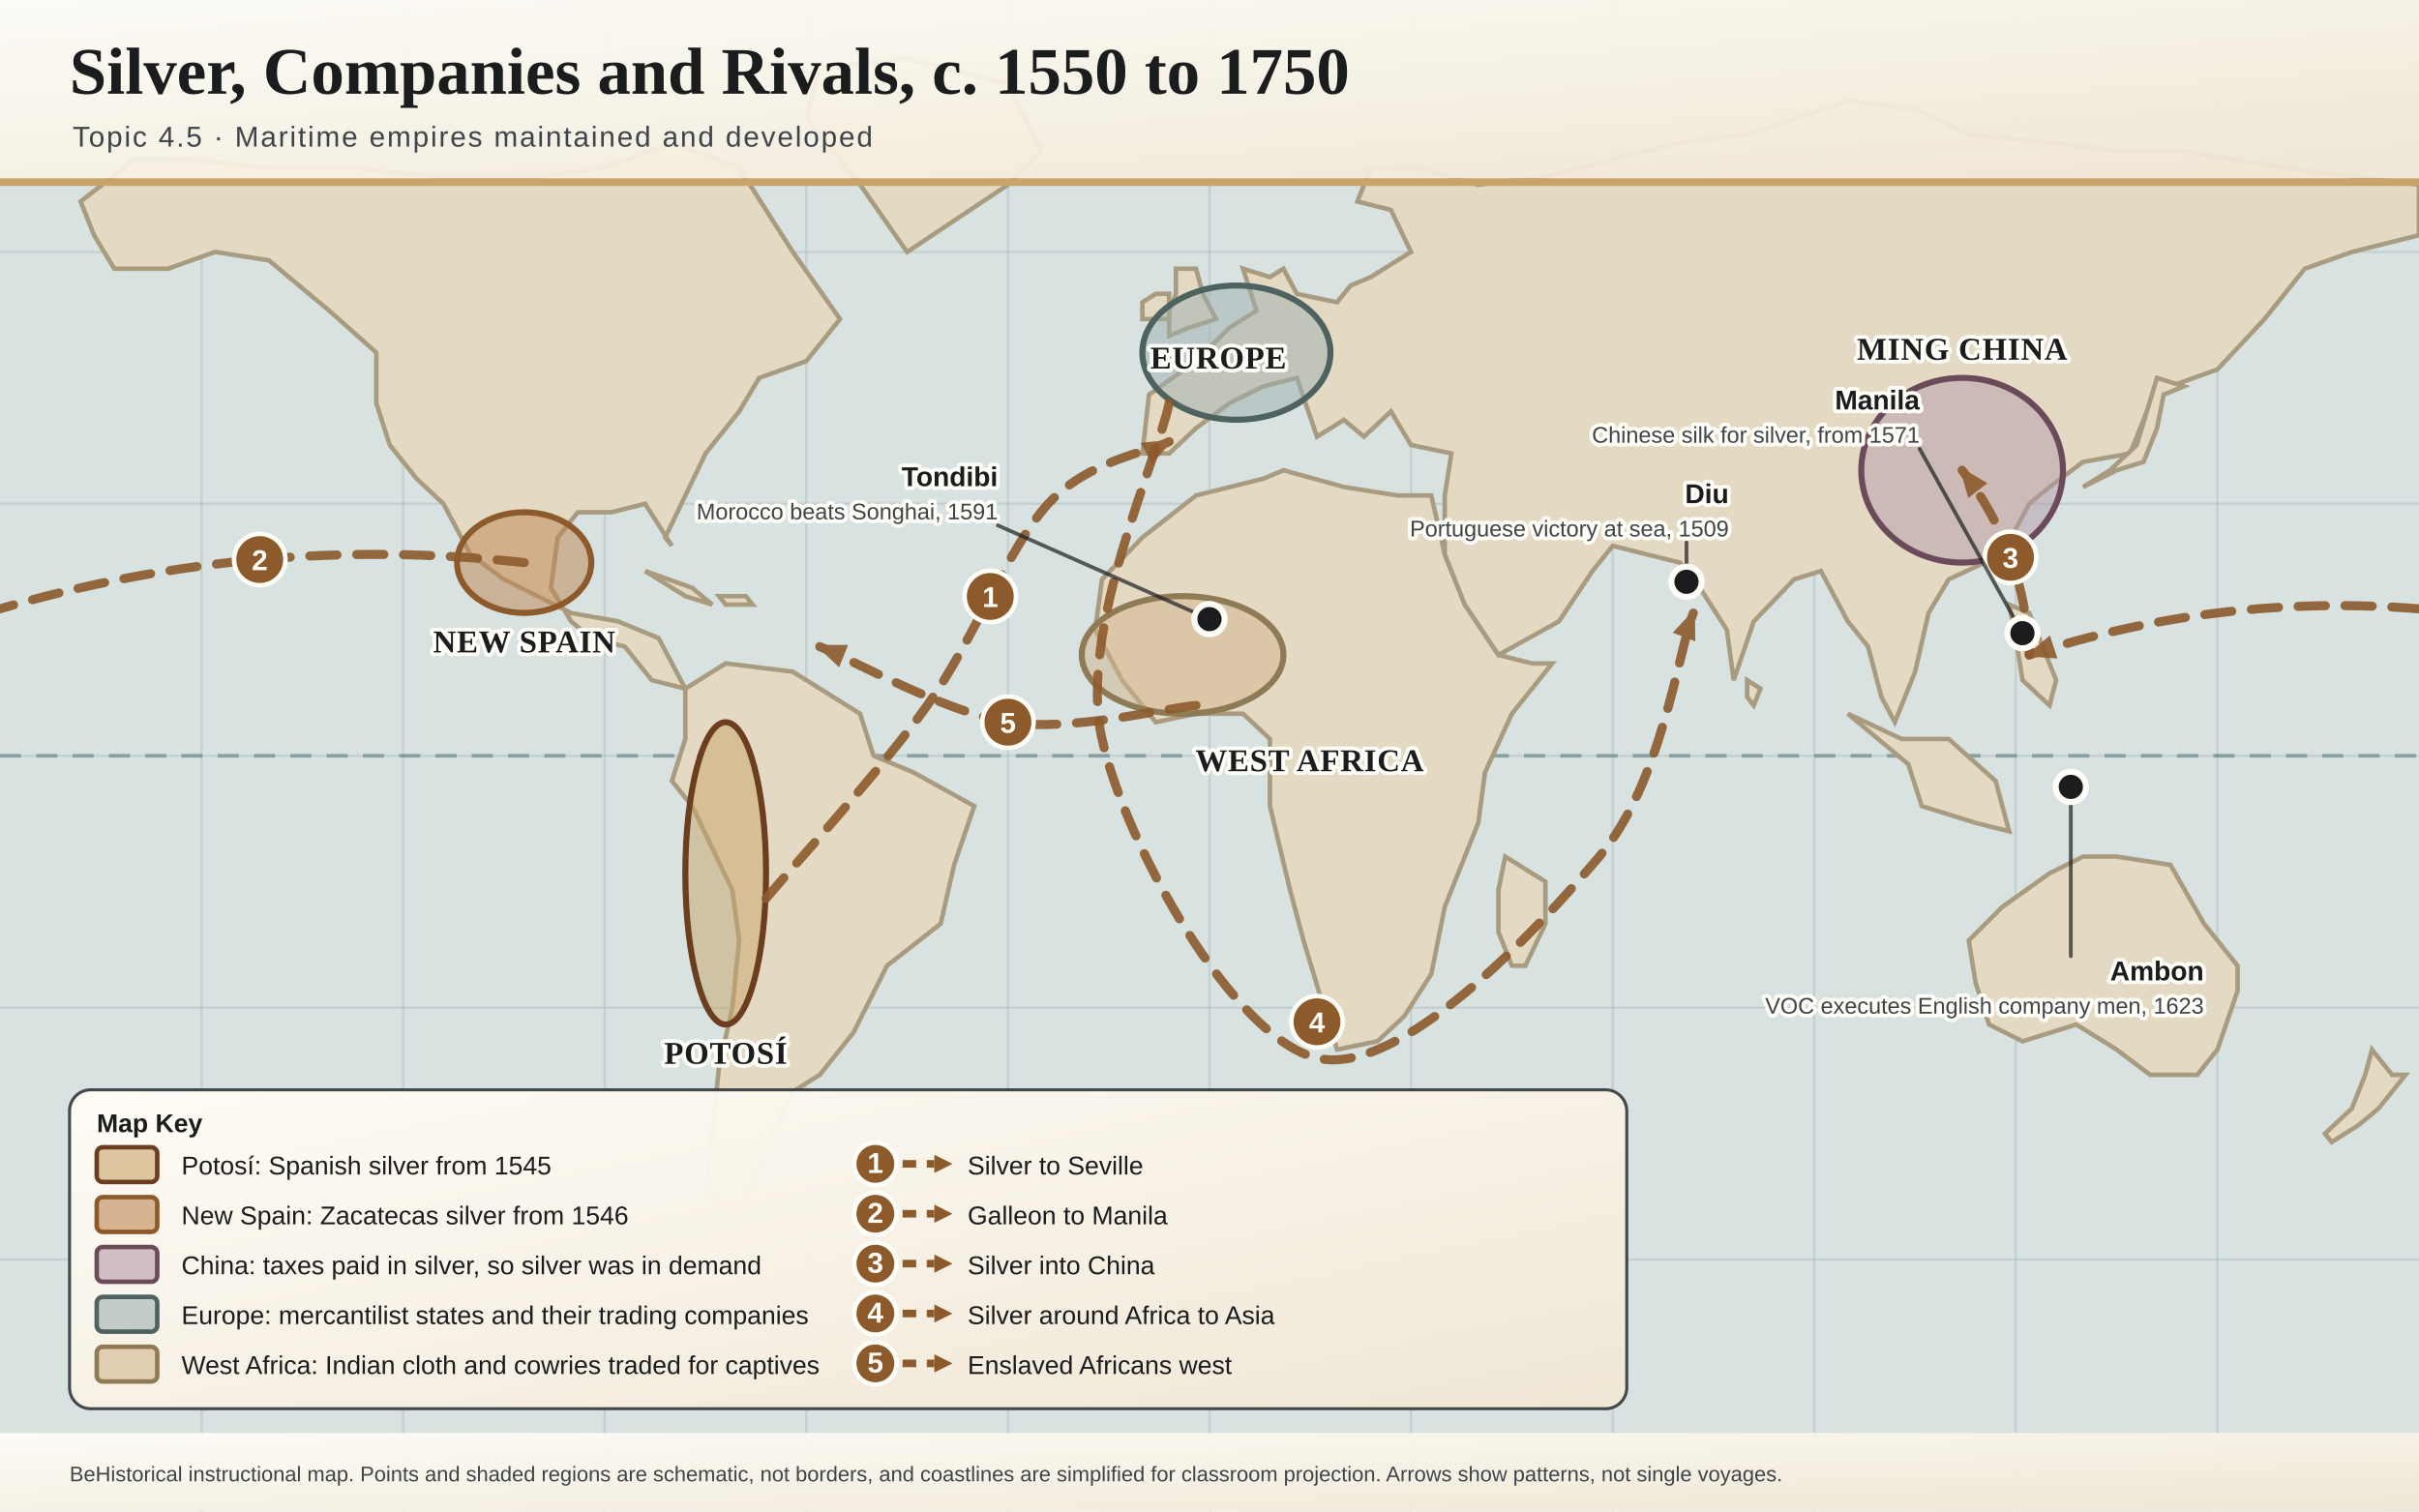
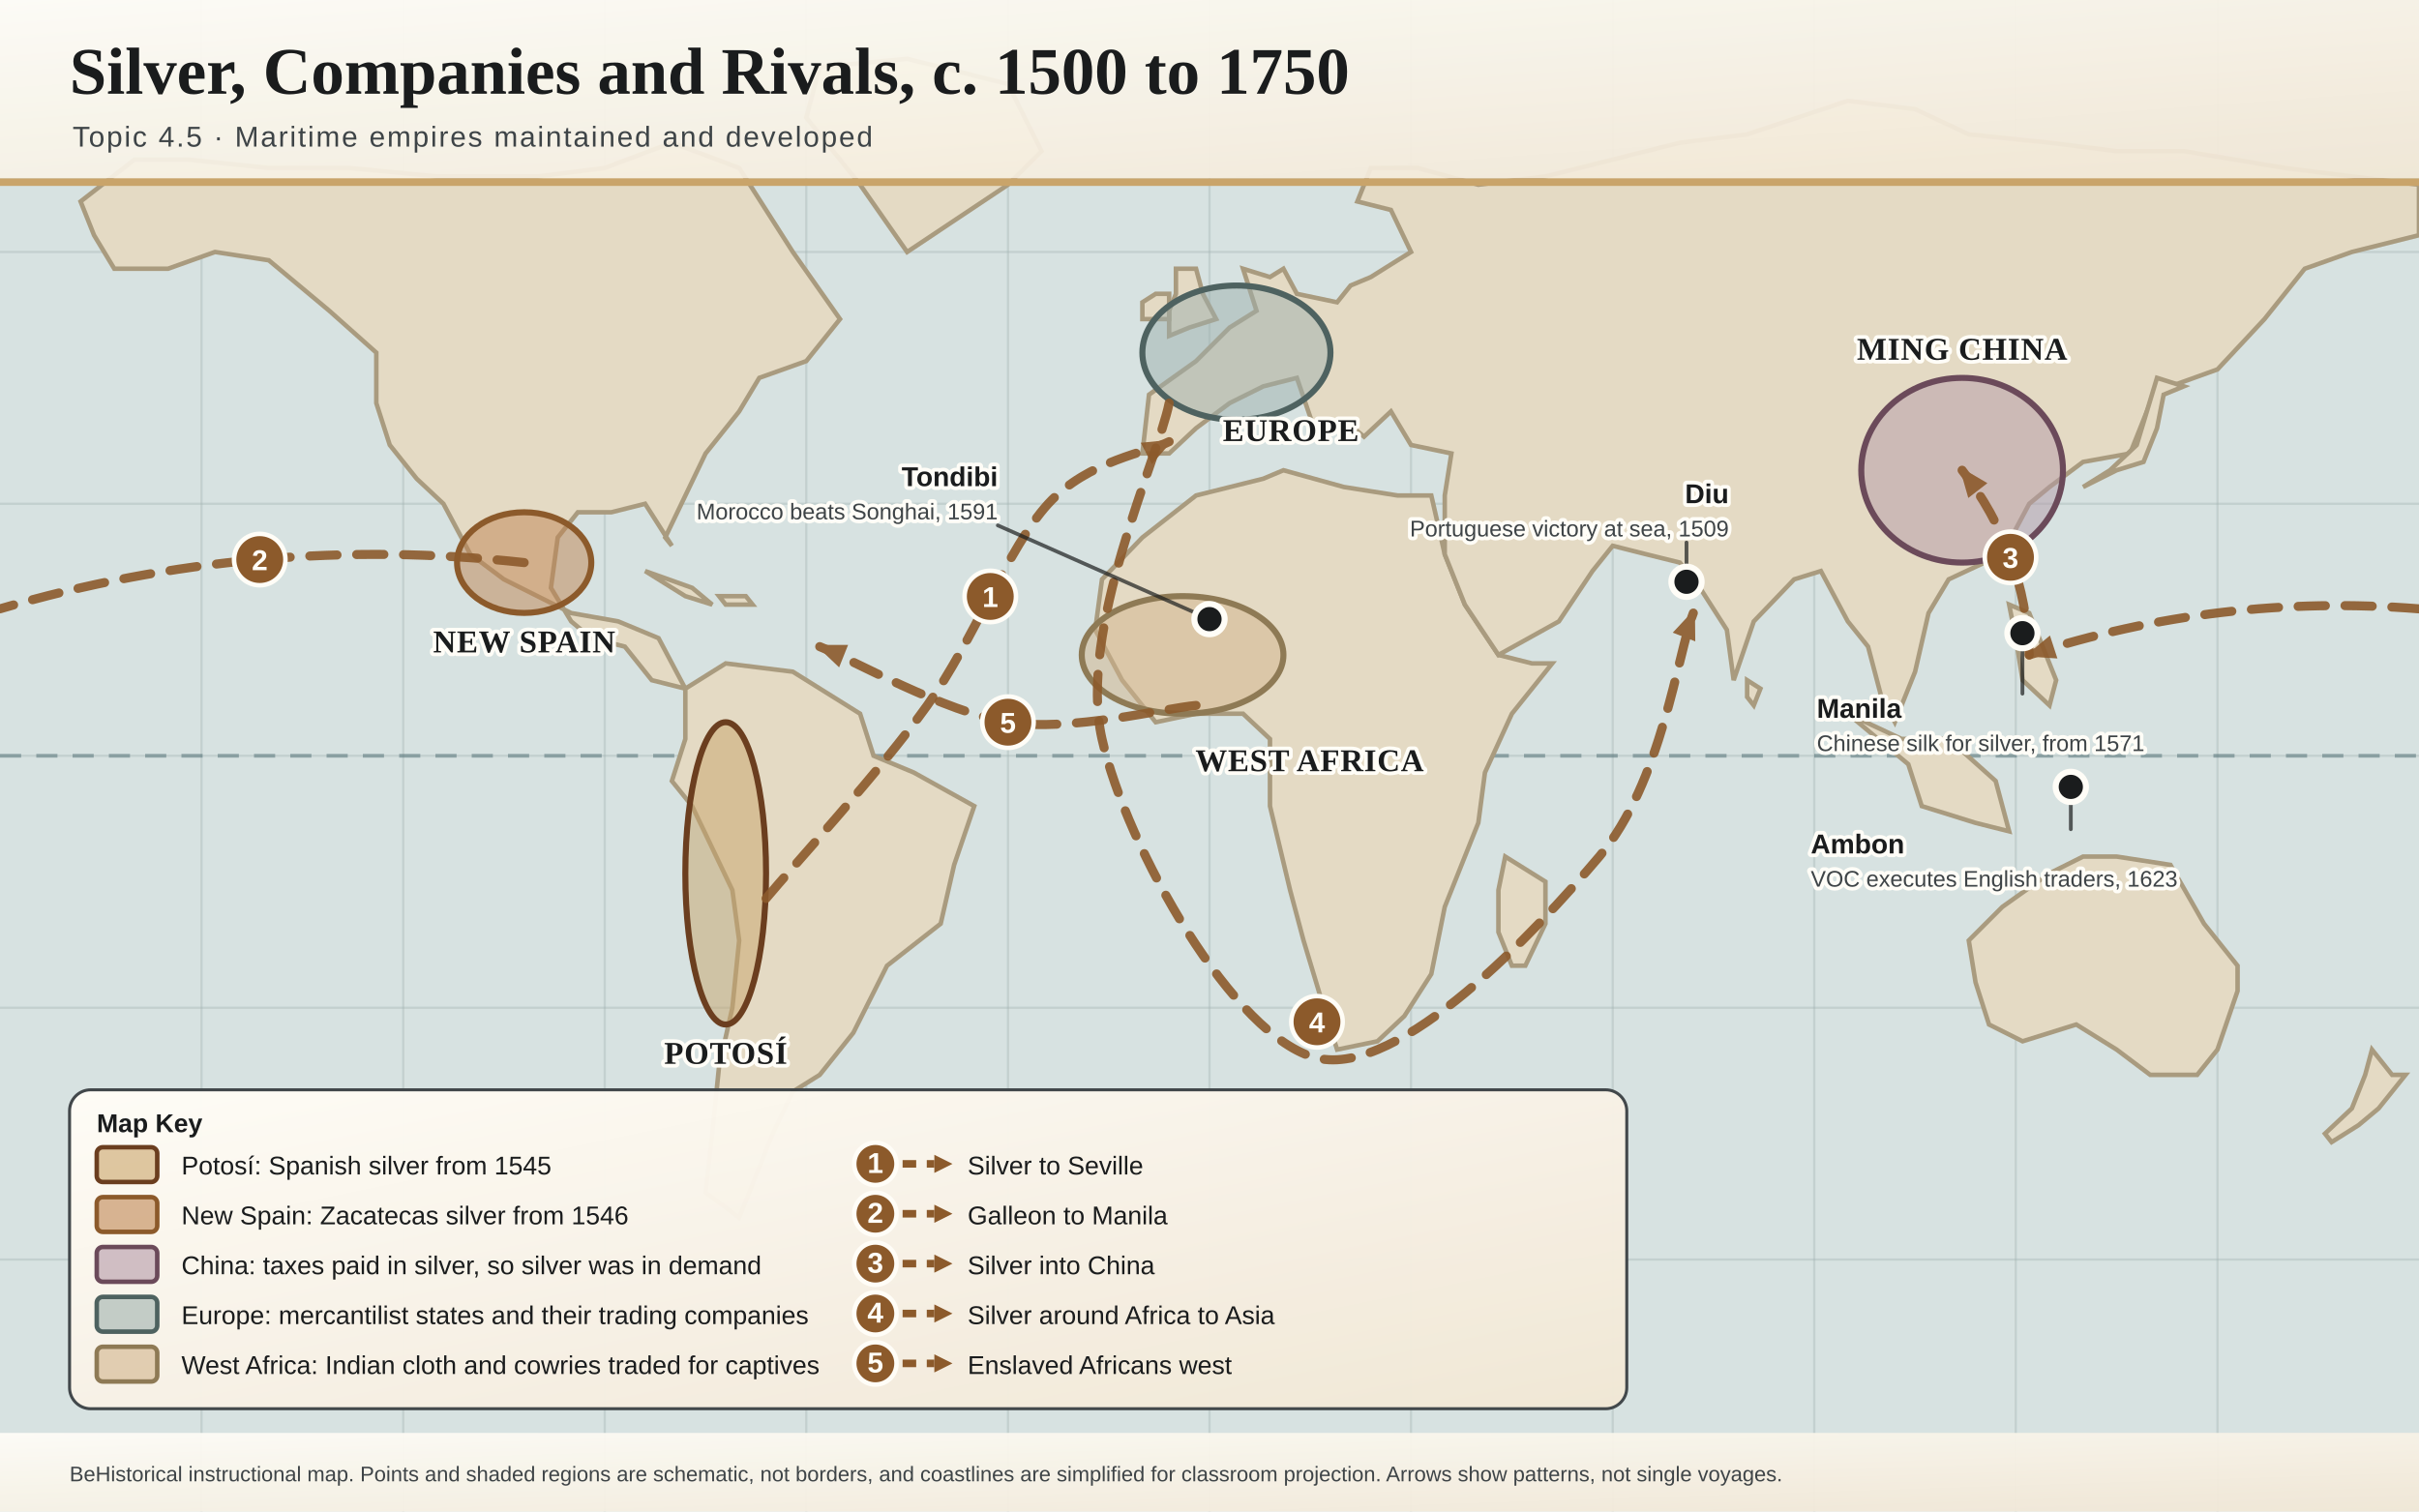
<svg xmlns="http://www.w3.org/2000/svg" width="1600" height="1000" viewBox="0 0 1600 1000" preserveAspectRatio="xMidYMid meet" role="img" aria-labelledby="map-title map-desc">
  <defs>
    <linearGradient id="paper" x1="0" x2="1" y1="0" y2="1">
      <stop offset="0" stop-color="#FFFDF7" />
      <stop offset="1" stop-color="#F1E7D5" />
    </linearGradient>
    <marker id="arrow" markerWidth="20" markerHeight="16" refX="17" refY="8" orient="auto" markerUnits="userSpaceOnUse">
      <path d="M0,0 L20,8 L0,16 Z" fill="#8C5A2B" />
    </marker>
    <style>
      .title{font-family:Georgia,'Times New Roman',serif;font-weight:700;font-size:44px;fill:#1A1C1D}
      .subtitle{font-family:Arial,Helvetica,sans-serif;font-size:19px;fill:#3E4447;letter-spacing:1.2px;text-transform:uppercase}
      .region{font-family:Georgia,'Times New Roman',serif;font-weight:700;font-size:21px;letter-spacing:.5px}
      .place{font-family:Arial,Helvetica,sans-serif;font-weight:700;font-size:18px;fill:#1A1C1D}
      .placenote{font-family:Arial,Helvetica,sans-serif;font-size:15px;fill:#3E4447}
      .small{font-family:Arial,Helvetica,sans-serif;font-size:17px;fill:#1A1C1D}
      .tiny{font-family:Arial,Helvetica,sans-serif;font-size:14px;fill:#3E4447}
      .badgenum{font-family:Arial,Helvetica,sans-serif;font-weight:700;font-size:19px;fill:#FFFDF7}
      .badge{fill:#8C5A2B;stroke:#FFFDF7;stroke-width:3}
      .halo{paint-order:stroke;stroke:#FFFDF7;stroke-width:5;stroke-linejoin:round}
      .city{fill:#1A1C1D;stroke:#FFFDF7;stroke-width:4}
      .leader{stroke:#1A1C1D;stroke-width:2.5;stroke-linecap:round;opacity:.7}
      .flow{fill:none;stroke:#8C5A2B;stroke-width:6;stroke-linecap:round;opacity:.9}
      #land path{fill:#E4DAC4;stroke:#A99B7F;stroke-width:3}
      #graticule line{stroke:#9FB0AE;stroke-width:1.5;opacity:.35}
    </style>
  </defs>
  <rect width="1600" height="1000" fill="#D7E2E1" />
  <g id="graticule">
    <line x1="133.3" y1="0" x2="133.3" y2="1000" />
    <line x1="266.7" y1="0" x2="266.7" y2="1000" />
    <line x1="400.0" y1="0" x2="400.0" y2="1000" />
    <line x1="533.3" y1="0" x2="533.3" y2="1000" />
    <line x1="666.7" y1="0" x2="666.7" y2="1000" />
    <line x1="800.0" y1="0" x2="800.0" y2="1000" />
    <line x1="933.3" y1="0" x2="933.3" y2="1000" />
    <line x1="1066.7" y1="0" x2="1066.7" y2="1000" />
    <line x1="1200.0" y1="0" x2="1200.0" y2="1000" />
    <line x1="1333.3" y1="0" x2="1333.3" y2="1000" />
    <line x1="1466.7" y1="0" x2="1466.7" y2="1000" />
    <line x1="0" y1="833.3" x2="1600" y2="833.3" />
    <line x1="0" y1="666.7" x2="1600" y2="666.7" />
    <line x1="0" y1="500.0" x2="1600" y2="500.0" />
    <line x1="0" y1="333.3" x2="1600" y2="333.3" />
    <line x1="0" y1="166.7" x2="1600" y2="166.7" />
  </g>
  <line x1="0" y1="500.0" x2="1600" y2="500.0" stroke="#4E6B72" stroke-width="2.5" stroke-dasharray="14 10" opacity=".5" />
  <g id="land">
    <path id="land-greenland" d="M600.0,166.7 L666.7,122.2 L688.9,100.0 L666.7,55.6 L600.0,38.9 L542.2,44.4 L533.3,77.8 L568.9,122.2 L600.0,166.7 Z" />
    <path id="land-northAmerica" d="M53.3,133.3 L88.9,105.6 L124.4,105.6 L177.8,111.1 L231.1,111.1 L288.9,116.7 L355.6,116.7 L400.0,111.1 L444.4,94.4 L488.9,111.1 L524.4,166.7 L555.6,211.1 L533.3,238.9 L502.2,250.0 L488.9,272.2 L466.7,300.0 L440.0,355.6 L444.4,361.1 L426.7,333.3 L404.4,338.9 L382.2,338.9 L368.9,355.6 L364.4,388.9 L377.8,411.1 L391.1,422.2 L413.3,427.8 L431.1,450.0 L453.3,455.6 L435.6,422.2 L408.9,411.1 L377.8,405.6 L333.3,383.3 L311.1,366.7 L293.3,333.3 L275.6,316.7 L257.8,294.4 L248.9,266.7 L248.9,233.3 L217.8,205.6 L177.8,172.2 L142.2,166.7 L111.1,177.8 L75.6,177.8 L62.2,155.6 L53.3,133.3 Z" />
    <path id="land-southAmerica" d="M453.3,455.6 L480.0,438.9 L524.4,444.4 L568.9,472.2 L577.8,500.0 L604.4,511.1 L644.4,533.3 L631.1,572.2 L622.2,611.1 L586.7,638.9 L564.4,683.3 L542.2,711.1 L524.4,722.2 L511.1,750.0 L497.8,783.3 L488.9,805.6 L466.7,788.9 L471.1,750.0 L475.6,705.6 L484.4,666.7 L488.9,622.2 L484.4,588.9 L457.8,533.3 L444.4,516.7 L453.3,488.9 L453.3,455.6 Z" />
    <path id="land-africa" d="M724.4,416.7 L728.9,383.3 L755.6,355.6 L791.1,327.8 L835.6,316.7 L848.9,311.1 L888.9,322.2 L924.4,327.8 L946.7,327.8 L955.6,366.7 L968.9,400.0 L991.1,433.3 L1013.3,438.9 L1026.7,438.9 L1000.0,472.2 L982.2,511.1 L977.8,544.4 L955.6,600.0 L946.7,644.4 L928.9,672.2 L911.1,688.9 L884.4,694.4 L875.6,666.7 L862.2,622.2 L853.3,588.9 L840.0,533.3 L840.0,488.9 L822.2,472.2 L791.1,472.2 L764.4,477.8 L742.2,450.0 L724.4,416.7 Z" />
    <path id="land-eurasia" d="M755.6,300.0 L760.0,261.1 L791.1,238.9 L813.3,216.7 L831.1,205.6 L822.2,177.8 L840.0,183.3 L848.9,177.8 L857.8,194.4 L884.4,200.0 L893.3,188.9 L906.7,183.3 L924.4,172.2 L933.3,166.7 L920.0,138.9 L897.8,133.3 L906.7,111.1 L937.8,111.1 L977.8,122.2 L1022.2,116.7 L1066.7,105.6 L1111.1,94.4 L1155.6,88.9 L1222.2,66.7 L1266.7,72.2 L1302.2,88.9 L1355.6,94.4 L1400.0,100.0 L1444.4,100.0 L1511.1,111.1 L1555.6,116.7 L1600.0,122.2 L1600.0,155.6 L1555.6,166.7 L1524.4,177.8 L1497.8,211.1 L1466.7,244.4 L1435.6,255.6 L1422.2,266.7 L1408.9,300.0 L1377.8,305.6 L1355.6,322.2 L1342.2,333.3 L1324.4,366.7 L1288.9,383.3 L1275.6,405.6 L1266.7,444.4 L1253.3,477.8 L1244.4,461.1 L1235.6,427.8 L1222.2,411.1 L1204.4,377.8 L1186.7,383.3 L1160.0,411.1 L1146.7,450.0 L1142.2,416.7 L1124.4,388.9 L1111.1,372.2 L1088.9,366.7 L1066.7,361.1 L1053.3,377.8 L1031.1,411.1 L991.1,433.3 L968.9,400.0 L955.6,366.7 L955.6,327.8 L960.0,300.0 L933.3,294.4 L920.0,272.2 L902.2,288.9 L888.9,277.8 L871.1,288.9 L857.8,250.0 L835.6,255.6 L813.3,266.7 L791.1,283.3 L773.3,300.0 L755.6,300.0 Z" />
    <path id="land-britain" d="M773.3,222.2 L786.7,216.7 L804.4,211.1 L795.6,194.4 L791.1,177.8 L777.8,177.8 L777.8,194.4 L773.3,205.6 L773.3,222.2 Z" />
    <path id="land-ireland" d="M755.6,211.1 L773.3,211.1 L773.3,194.4 L764.4,194.4 L755.6,200.0 L755.6,211.1 Z" />
    <path id="land-japan" d="M1377.8,322.2 L1400.0,311.1 L1417.8,305.6 L1426.7,283.3 L1431.1,261.1 L1444.4,255.6 L1426.7,250.0 L1413.3,294.4 L1395.6,311.1 L1377.8,322.2 Z" />
    <path id="land-indonesia" d="M1222.2,472.2 L1262.2,505.6 L1271.1,533.3 L1306.7,544.4 L1328.9,550.0 L1320.0,516.7 L1288.9,488.9 L1257.8,488.9 L1222.2,472.2 Z" />
    <path id="land-philippines" d="M1328.9,400.0 L1342.2,405.6 L1351.1,427.8 L1360.0,450.0 L1355.6,466.7 L1337.8,450.0 L1333.3,422.2 L1328.9,400.0 Z" />
    <path id="land-australia" d="M1302.2,622.2 L1306.7,650.0 L1315.6,677.8 L1337.8,688.9 L1373.3,677.8 L1400.0,694.4 L1422.2,711.1 L1453.3,711.1 L1466.7,694.4 L1480.0,655.6 L1480.0,638.9 L1457.8,611.1 L1435.6,572.2 L1400.0,566.7 L1377.8,566.7 L1355.6,577.8 L1324.4,600.0 L1302.2,622.2 Z" />
    <path id="land-newZealand" d="M1568.9,694.4 L1582.2,711.1 L1591.1,711.1 L1573.3,733.3 L1560.0,744.4 L1542.2,755.6 L1537.8,750.0 L1555.6,733.3 L1564.4,711.1 L1568.9,694.4 Z" />
    <path id="land-madagascar" d="M995.6,566.7 L1022.2,583.3 L1022.2,611.1 L1008.9,638.9 L1000.0,638.9 L991.1,616.7 L991.1,588.9 L995.6,566.7 Z" />
    <path id="land-cuba" d="M426.7,377.8 L457.8,388.9 L471.1,400.0 L453.3,394.4 L426.7,377.8 Z" />
    <path id="land-hispaniola" d="M475.6,394.4 L493.3,394.4 L497.8,400.0 L480.0,400.0 L475.6,394.4 Z" />
    <path id="land-sriLanka" d="M1155.6,450.0 L1164.4,455.6 L1160.0,466.7 L1155.6,461.1 L1155.6,450.0 Z" />
  </g>
  <g id="highlights">
    <ellipse cx="480.0" cy="577.8" rx="26.7" ry="100.0" fill="#C9A46A" fill-opacity="0.5" stroke="#6B3E1F" stroke-width="4" />
    <ellipse cx="346.7" cy="372.2" rx="44.4" ry="33.3" fill="#C08552" fill-opacity="0.5" stroke="#8C5A2B" stroke-width="4" />
    <ellipse cx="1297.8" cy="311.1" rx="66.7" ry="61.1" fill="#B49AA8" fill-opacity="0.5" stroke="#6B4A5A" stroke-width="4" />
    <ellipse cx="817.8" cy="233.3" rx="62.2" ry="44.4" fill="#9FB0AE" fill-opacity="0.5" stroke="#4E6260" stroke-width="4" />
    <ellipse cx="782.2" cy="433.3" rx="66.7" ry="38.9" fill="#D2B48C" fill-opacity="0.5" stroke="#8E7A55" stroke-width="4" />
  </g>
  <g id="flows">
    <path class="flow" d="M506.7,594.4 C524.4,573.1 582.2,510.2 613.3,466.7 C644.4,423.1 666.7,362.4 693.3,333.3 C720.0,304.3 760.0,299.1 773.3,292.2" stroke-dasharray="18 13" marker-end="url(#arrow)" />
    <circle class="badge" cx="655.0" cy="394.6" r="17" />
    <text class="badgenum" x="655.0" y="401.6" text-anchor="middle">1</text>
    <path class="flow" d="M346.7,372.2 Q170.3,352.8 0.0,402.8 M1600.0,402.8 Q1468.1,392.3 1342.2,433.3" stroke-dasharray="18 13" marker-end="url(#arrow)" />
    <circle class="badge" cx="171.8" cy="370.2" r="17" />
    <text class="badgenum" x="171.8" y="377.2" text-anchor="middle">2</text>
    <path class="flow" d="M1342.2,433.3 Q1339.6,365.1 1297.8,311.1" stroke-dasharray="18 13" marker-end="url(#arrow)" />
    <circle class="badge" cx="1329.8" cy="368.7" r="17" />
    <text class="badgenum" x="1329.8" y="375.7" text-anchor="middle">3</text>
    <path class="flow" d="M773.3,266.7 C765.9,303.7 712.6,416.7 728.9,488.9 C745.2,561.1 816.3,687.0 871.1,700.0 C925.9,713.0 1016.3,615.7 1057.8,566.7 C1099.3,517.6 1109.6,432.4 1120.0,405.6" stroke-dasharray="18 13" marker-end="url(#arrow)" />
    <circle class="badge" cx="871.1" cy="676.0" r="17" />
    <text class="badgenum" x="871.1" y="683.0" text-anchor="middle">4</text>
    <path class="flow" d="M791.1,466.7 C770.4,468.5 708.1,484.3 666.7,477.8 C625.2,471.3 563.0,436.1 542.2,427.8" stroke-dasharray="18 13" marker-end="url(#arrow)" />
    <circle class="badge" cx="666.7" cy="477.8" r="17" />
    <text class="badgenum" x="666.7" y="484.8" text-anchor="middle">5</text>
  </g>
  <g id="region-labels">
    <text class="region halo" x="480.0" y="703.8" text-anchor="middle" fill="#1A1C1D">
      <tspan x="480.0" dy="0">POTOSÍ</tspan>
    </text>
    <text class="region halo" x="346.7" y="431.6" text-anchor="middle" fill="#1A1C1D">
      <tspan x="346.7" dy="0">NEW SPAIN</tspan>
    </text>
    <text class="region halo" x="1297.8" y="238.0" text-anchor="middle" fill="#1A1C1D">
      <tspan x="1297.8" dy="0">MING CHINA</tspan>
    </text>
-     <text class="region halo" x="805.8" y="243.8" text-anchor="middle" fill="#1A1C1D">
-       <tspan x="805.8" dy="0">EUROPE</tspan>
+     <text class="region halo" x="853.8" y="291.8" text-anchor="middle" fill="#1A1C1D">
+       <tspan x="853.8" dy="0">EUROPE</tspan>
    </text>
    <text class="region halo" x="866.2" y="510.2" text-anchor="middle" fill="#1A1C1D">
      <tspan x="866.2" dy="0">WEST AFRICA</tspan>
    </text>
  </g>
  <g id="places">
    <line class="leader" x1="1115.5" y1="384.9" x2="1115.5" y2="358.9" />
    <circle class="city" cx="1115.5" cy="384.9" r="10" />
    <text class="place halo" x="1143.5" y="332.9" text-anchor="end">Diu</text>
    <text class="placenote halo" x="1143.5" y="354.9" text-anchor="end">Portuguese victory at sea, 1509</text>
    <line class="leader" x1="800.0" y1="409.6" x2="660.0" y2="347.6" />
    <circle class="city" cx="800.0" cy="409.6" r="10" />
    <text class="place halo" x="660.0" y="321.6" text-anchor="end">Tondibi</text>
    <text class="placenote halo" x="660.0" y="343.6" text-anchor="end">Morocco beats Songhai, 1591</text>
-     <line class="leader" x1="1369.7" y1="520.6" x2="1369.7" y2="632.6" />
+     <line class="leader" x1="1369.7" y1="520.6" x2="1369.7" y2="548.6" />
    <circle class="city" cx="1369.7" cy="520.6" r="10" />
-     <text class="place halo" x="1457.7" y="648.6" text-anchor="end">Ambon</text>
-     <text class="placenote halo" x="1457.7" y="670.6" text-anchor="end">VOC executes English company men, 1623</text>
-     <line class="leader" x1="1337.7" y1="418.9" x2="1269.7" y2="296.9" />
+     <text class="place halo" x="1197.7" y="564.6" text-anchor="start">Ambon</text>
+     <text class="placenote halo" x="1197.7" y="586.6" text-anchor="start">VOC executes English traders, 1623</text>
+     <line class="leader" x1="1337.7" y1="418.9" x2="1337.7" y2="458.9" />
    <circle class="city" cx="1337.7" cy="418.9" r="10" />
-     <text class="place halo" x="1269.7" y="270.9" text-anchor="end">Manila</text>
-     <text class="placenote halo" x="1269.7" y="292.9" text-anchor="end">Chinese silk for silver, from 1571</text>
+     <text class="place halo" x="1201.7" y="474.9" text-anchor="start">Manila</text>
+     <text class="placenote halo" x="1201.7" y="496.9" text-anchor="start">Chinese silk for silver, from 1571</text>
  </g>
  <g id="titleband">
    <rect x="0" y="0" width="1600" height="118" fill="url(#paper)" opacity=".93" />
    <rect x="0" y="118" width="1600" height="5" fill="#C9A46A" />
-     <text class="title" x="46" y="62">Silver, Companies and Rivals, c. 1550 to 1750</text>
+     <text class="title" x="46" y="62">Silver, Companies and Rivals, c. 1500 to 1750</text>
    <text class="subtitle" x="48" y="97">Topic 4.5 · Maritime empires maintained and developed</text>
  </g>
  <g id="legend" transform="translate(46,721)">
    <rect x="0" y="0" width="1030" height="211" rx="14" fill="url(#paper)" stroke="#3E4447" stroke-width="2" opacity=".97" />
    <text class="small" x="18" y="28" font-weight="700">Map Key</text>
    <rect x="18" y="38" width="40" height="23" rx="4" fill="#C9A46A" fill-opacity=".6" stroke="#6B3E1F" stroke-width="3" />
    <text class="small" x="74" y="56">Potosí: Spanish silver from 1545</text>
    <rect x="18" y="71" width="40" height="23" rx="4" fill="#C08552" fill-opacity=".6" stroke="#8C5A2B" stroke-width="3" />
    <text class="small" x="74" y="89">New Spain: Zacatecas silver from 1546</text>
    <rect x="18" y="104" width="40" height="23" rx="4" fill="#B49AA8" fill-opacity=".6" stroke="#6B4A5A" stroke-width="3" />
    <text class="small" x="74" y="122">China: taxes paid in silver, so silver was in demand</text>
    <rect x="18" y="137" width="40" height="23" rx="4" fill="#9FB0AE" fill-opacity=".6" stroke="#4E6260" stroke-width="3" />
    <text class="small" x="74" y="155">Europe: mercantilist states and their trading companies</text>
    <rect x="18" y="170" width="40" height="23" rx="4" fill="#D2B48C" fill-opacity=".6" stroke="#8E7A55" stroke-width="3" />
    <text class="small" x="74" y="188">West Africa: Indian cloth and cowries traded for captives</text>
    <circle class="badge" cx="533" cy="49" r="14" />
    <text class="badgenum" x="533" y="55" text-anchor="middle" font-size="16">1</text>
    <line x1="551" x2="572" y1="49" y2="49" stroke="#8C5A2B" stroke-width="5" stroke-dasharray="9 7" />
    <path d="M572,43 L584,49 L572,55 Z" fill="#8C5A2B" />
    <text class="small" x="594" y="56">Silver to Seville</text>
    <circle class="badge" cx="533" cy="82" r="14" />
    <text class="badgenum" x="533" y="88" text-anchor="middle" font-size="16">2</text>
    <line x1="551" x2="572" y1="82" y2="82" stroke="#8C5A2B" stroke-width="5" stroke-dasharray="9 7" />
    <path d="M572,76 L584,82 L572,88 Z" fill="#8C5A2B" />
    <text class="small" x="594" y="89">Galleon to Manila</text>
    <circle class="badge" cx="533" cy="115" r="14" />
    <text class="badgenum" x="533" y="121" text-anchor="middle" font-size="16">3</text>
    <line x1="551" x2="572" y1="115" y2="115" stroke="#8C5A2B" stroke-width="5" stroke-dasharray="9 7" />
    <path d="M572,109 L584,115 L572,121 Z" fill="#8C5A2B" />
    <text class="small" x="594" y="122">Silver into China</text>
    <circle class="badge" cx="533" cy="148" r="14" />
    <text class="badgenum" x="533" y="154" text-anchor="middle" font-size="16">4</text>
    <line x1="551" x2="572" y1="148" y2="148" stroke="#8C5A2B" stroke-width="5" stroke-dasharray="9 7" />
    <path d="M572,142 L584,148 L572,154 Z" fill="#8C5A2B" />
    <text class="small" x="594" y="155">Silver around Africa to Asia</text>
    <circle class="badge" cx="533" cy="181" r="14" />
    <text class="badgenum" x="533" y="187" text-anchor="middle" font-size="16">5</text>
    <line x1="551" x2="572" y1="181" y2="181" stroke="#8C5A2B" stroke-width="5" stroke-dasharray="9 7" />
    <path d="M572,175 L584,181 L572,187 Z" fill="#8C5A2B" />
    <text class="small" x="594" y="188">Enslaved Africans west</text>
  </g>
  <rect x="0" y="948" width="1600" height="52" fill="url(#paper)" opacity=".93" />
  <text class="tiny" x="46" y="980">BeHistorical instructional map. Points and shaded regions are schematic, not borders, and coastlines are simplified for classroom projection. Arrows show patterns, not single voyages.</text>
</svg>
